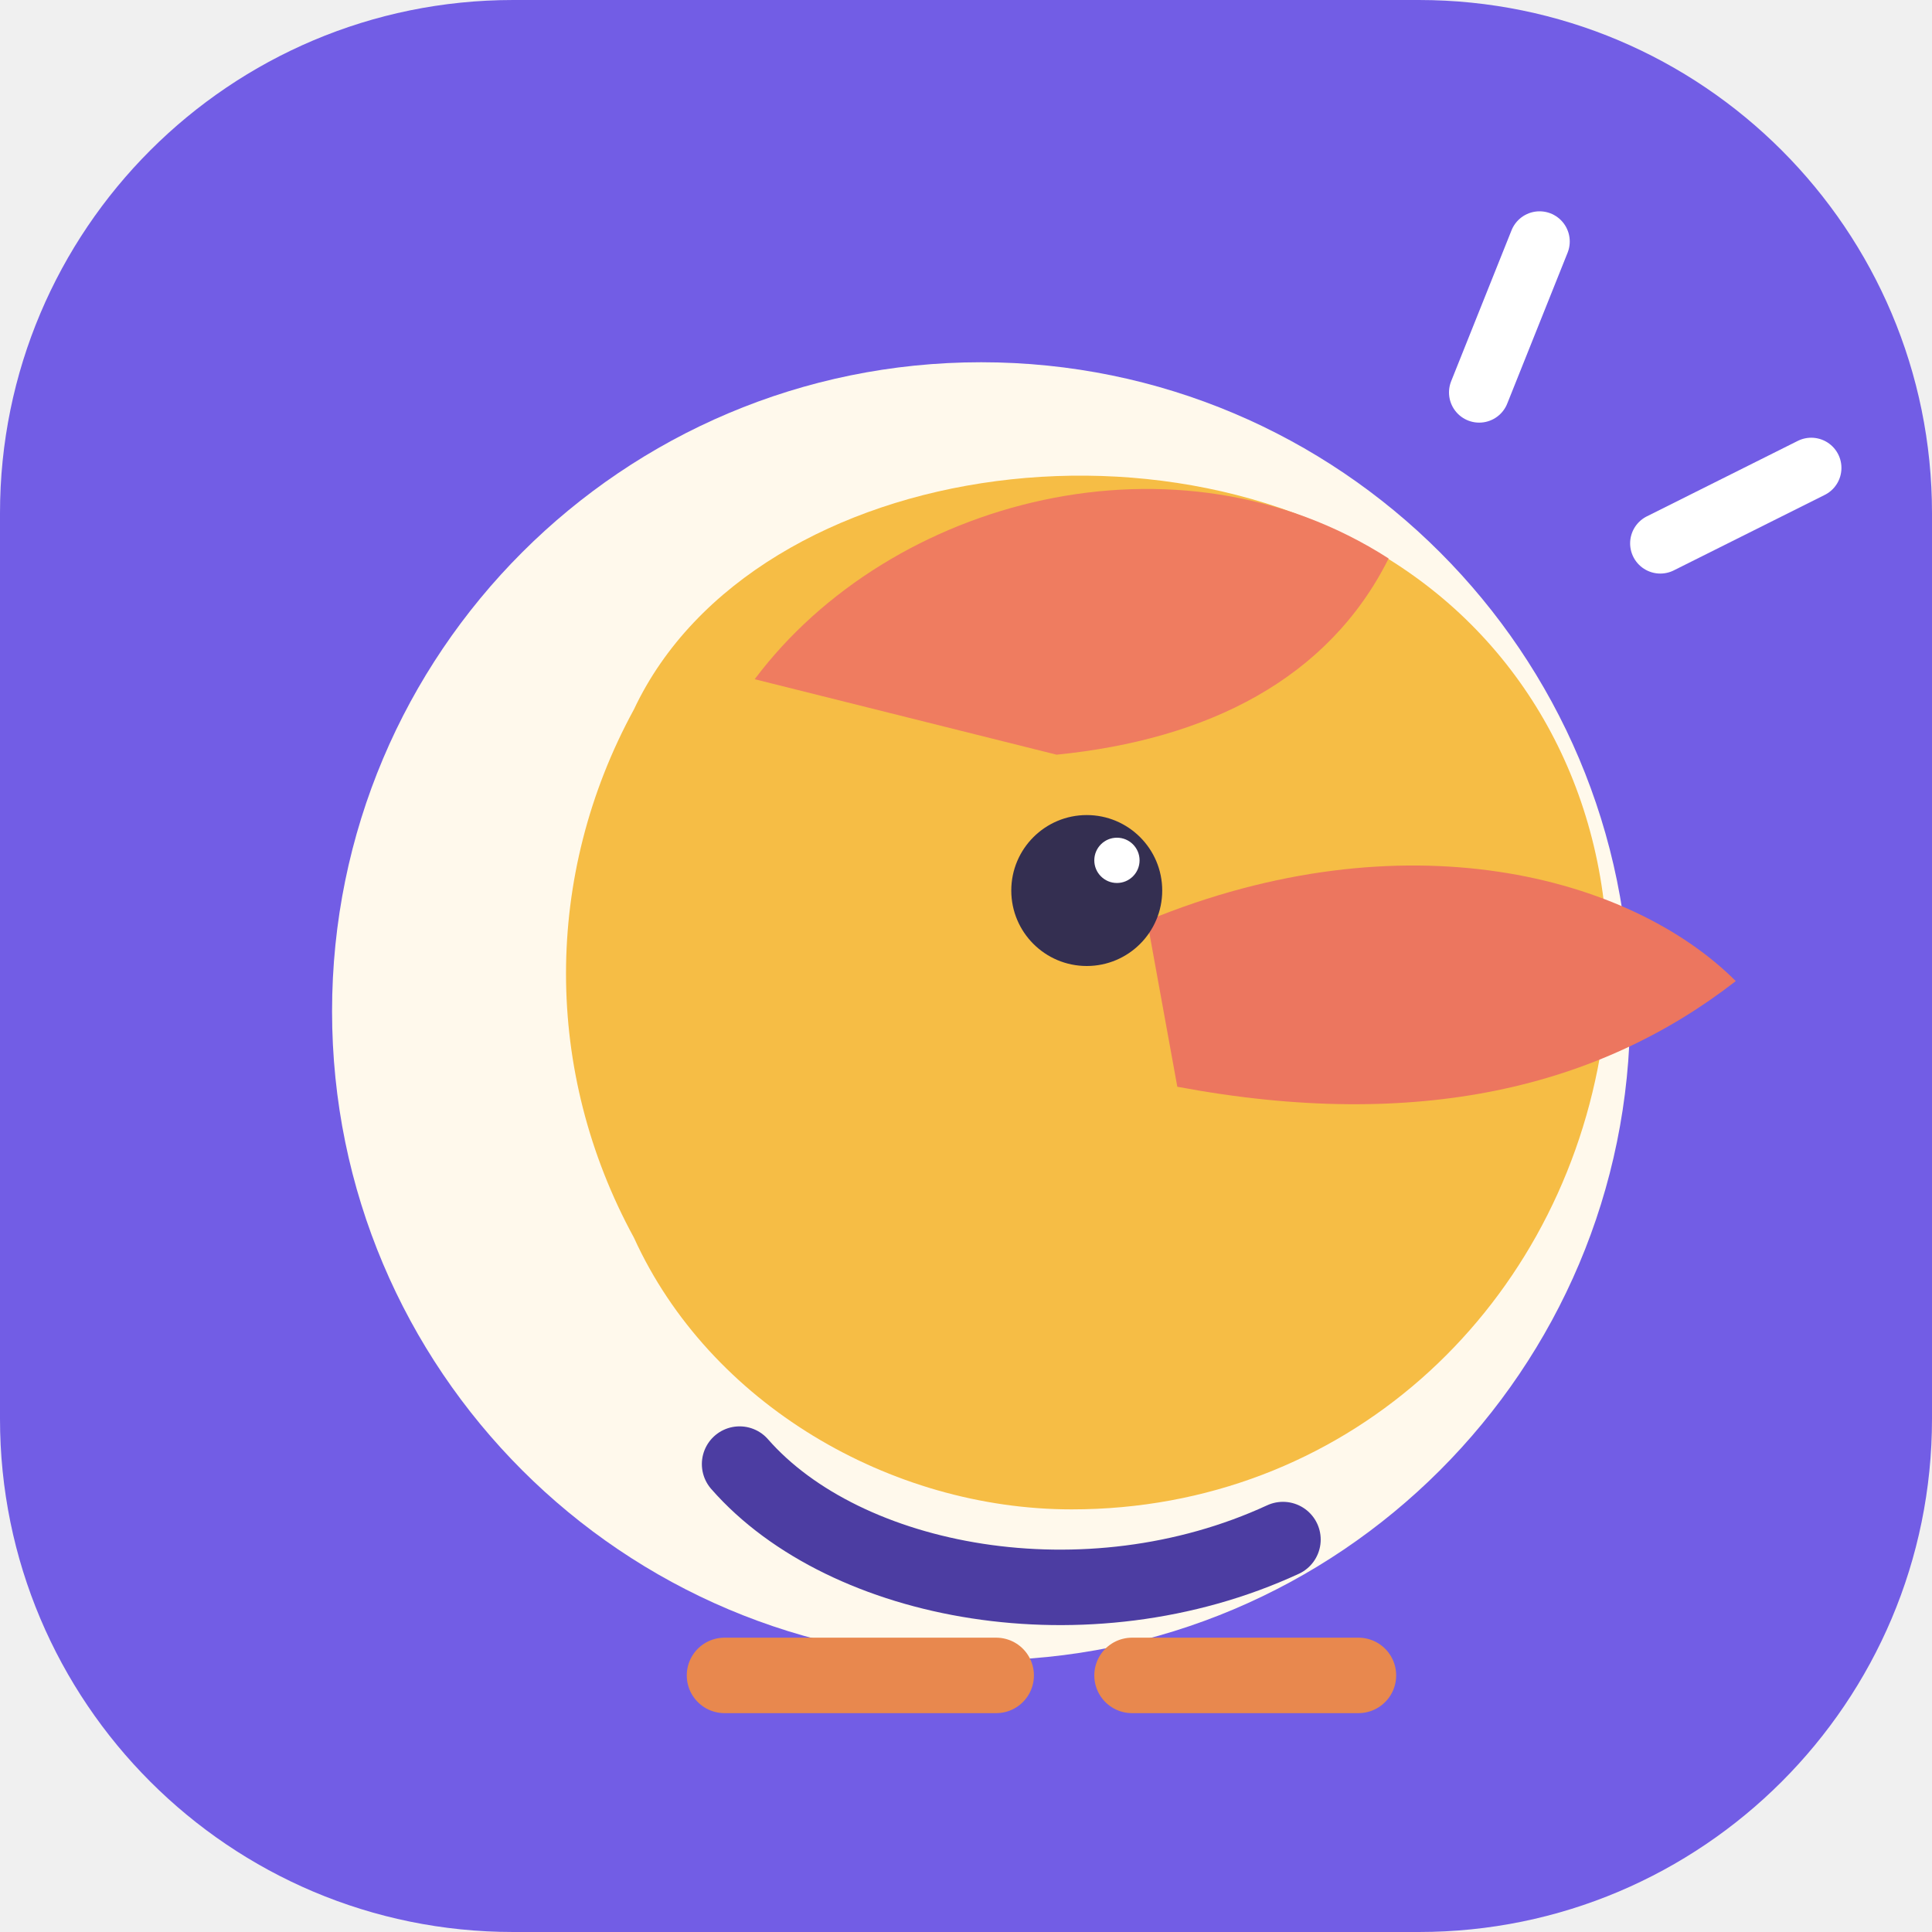
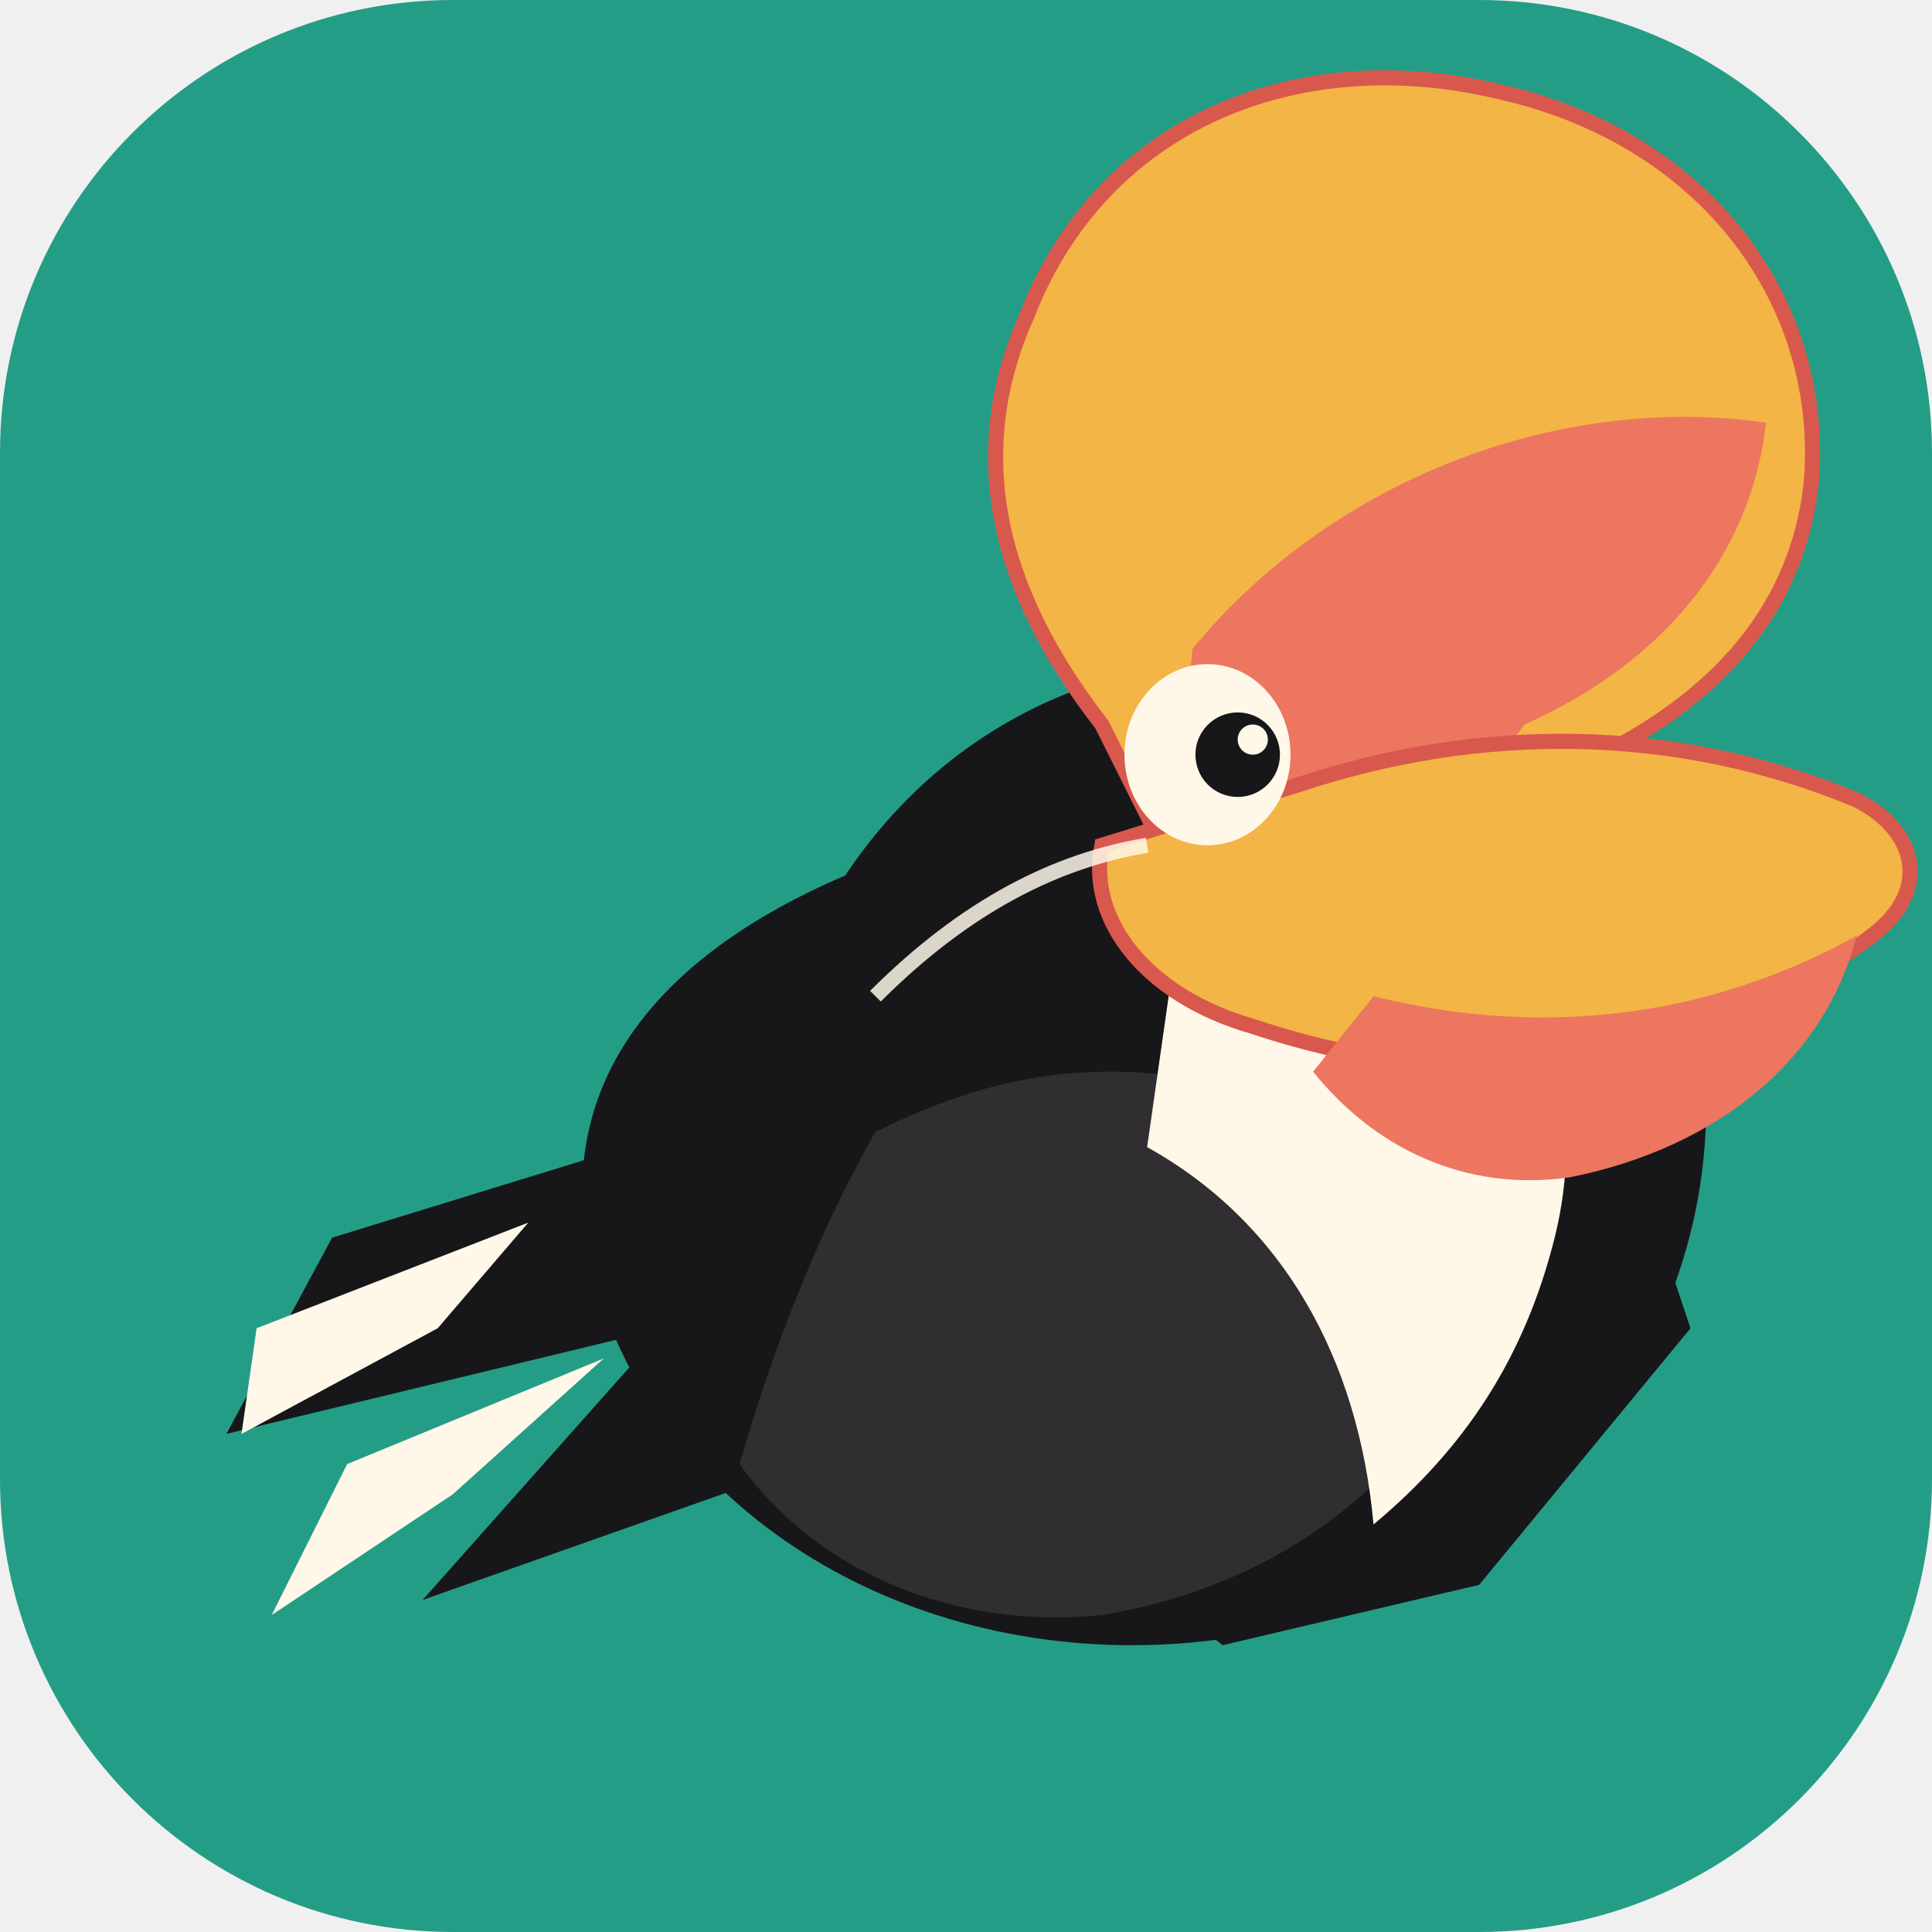
- <svg xmlns="http://www.w3.org/2000/svg" viewBox="0 0 128 128">
-   <rect width="128" height="128" rx="34" fill="#725de5" />
-   <circle cx="65" cy="67" r="43" fill="#fff9ec" />
-   <path d="M42 47c8-17 38-21 54-7 8 7 12 18 10 30-3 17-17 30-35 30-12 0-24-7-29-18-6-11-6-24 0-35Z" fill="#f6bd45" />
-   <path d="M50 45c9-12 28-17 42-8-4 8-12 12-22 13l-20-5Z" fill="#ef7c60" />
-   <path d="M76 61c17-7 32-3 39 4-9 7-21 10-37 7l-2-11Z" fill="#ec765f" />
-   <circle cx="72" cy="59" r="5" fill="#342f51" />
-   <circle cx="74" cy="57" r="1.5" fill="#fff" />
-   <path d="M49 97c7 8 23 11 36 5" fill="none" stroke="#4c3da2" stroke-width="5" stroke-linecap="round" />
-   <path d="M48 111h18m9 0h15" stroke="#e8884e" stroke-width="5" stroke-linecap="round" />
-   <path d="M98 26 102 16m8 20 10-5" stroke="#fff" stroke-width="4" stroke-linecap="round" />
+ <svg xmlns="http://www.w3.org/2000/svg" viewBox="0 0 128 128" role="img" aria-label="NaraNusa hornbill app logo">
+   <rect width="128" height="128" rx="30" fill="#249d87" />
+   <path d="m48 74-26 8-7 13 29-7-16 18 34-12 19 15 17-4 14-17-8-24-20-7Z" fill="#17171a" />
+   <path d="m29 88-13 7 1-7 18-7Z" fill="#fff8e9" />
+   <path d="m30 99-12 8 5-10 17-7Z" fill="#fff8e9" />
+   <path d="M56 58c8-12 22-17 37-13 13 4 21 16 20 30-1 19-17 34-38 34-18 0-33-11-36-26-2-10 3-19 17-25Z" fill="#17171a" />
+   <path d="M58 75c8-4 15-5 24-3 8 2 14 8 17 15-5 11-14 18-26 20-10 1-19-3-24-10 2-7 5-15 9-22Z" fill="#302e31" />
+   <path d="M78 62c7 2 14 1 20-3 5 7 7 15 5 23-2 8-6 14-12 19-1-11-6-20-15-25Z" fill="#fff8e9" />
+   <path d="M73 48c-7-9-9-18-5-27 5-13 18-18 31-15 14 3 22 14 21 26-1 9-7 15-16 19l-4 6-23-1Z" fill="#f3b545" stroke="#d9584d" strokeWidth="2" strokeLinejoin="round" />
+   <path d="M79 43c9-11 24-17 38-15-1 9-7 16-16 20l-6 8-17-2Z" fill="#ec765f" />
+   <path d="M86 52c12-4 25-4 37 1 4 2 5 6 1 9-12 9-26 11-41 6-7-2-11-7-10-12Z" fill="#f3b545" stroke="#d9584d" strokeWidth="1.5" strokeLinejoin="round" />
+   <path d="M91 66c12 3 23 1 32-4-2 8-9 14-19 16-7 1-13-2-17-7Z" fill="#ec765f" />
+   <ellipse cx="80" cy="50" rx="5.5" ry="6" fill="#fff8e9" />
+   <circle cx="82" cy="50" r="2.8" fill="#17171a" />
+   <circle cx="83" cy="49" r="1" fill="#fff8e9" />
+   <path d="M58 66c6-6 12-9 18-10" fill="none" stroke="#fff8e9" strokeWidth="2.5" strokeLinecap="round" opacity=".85" />
</svg>
